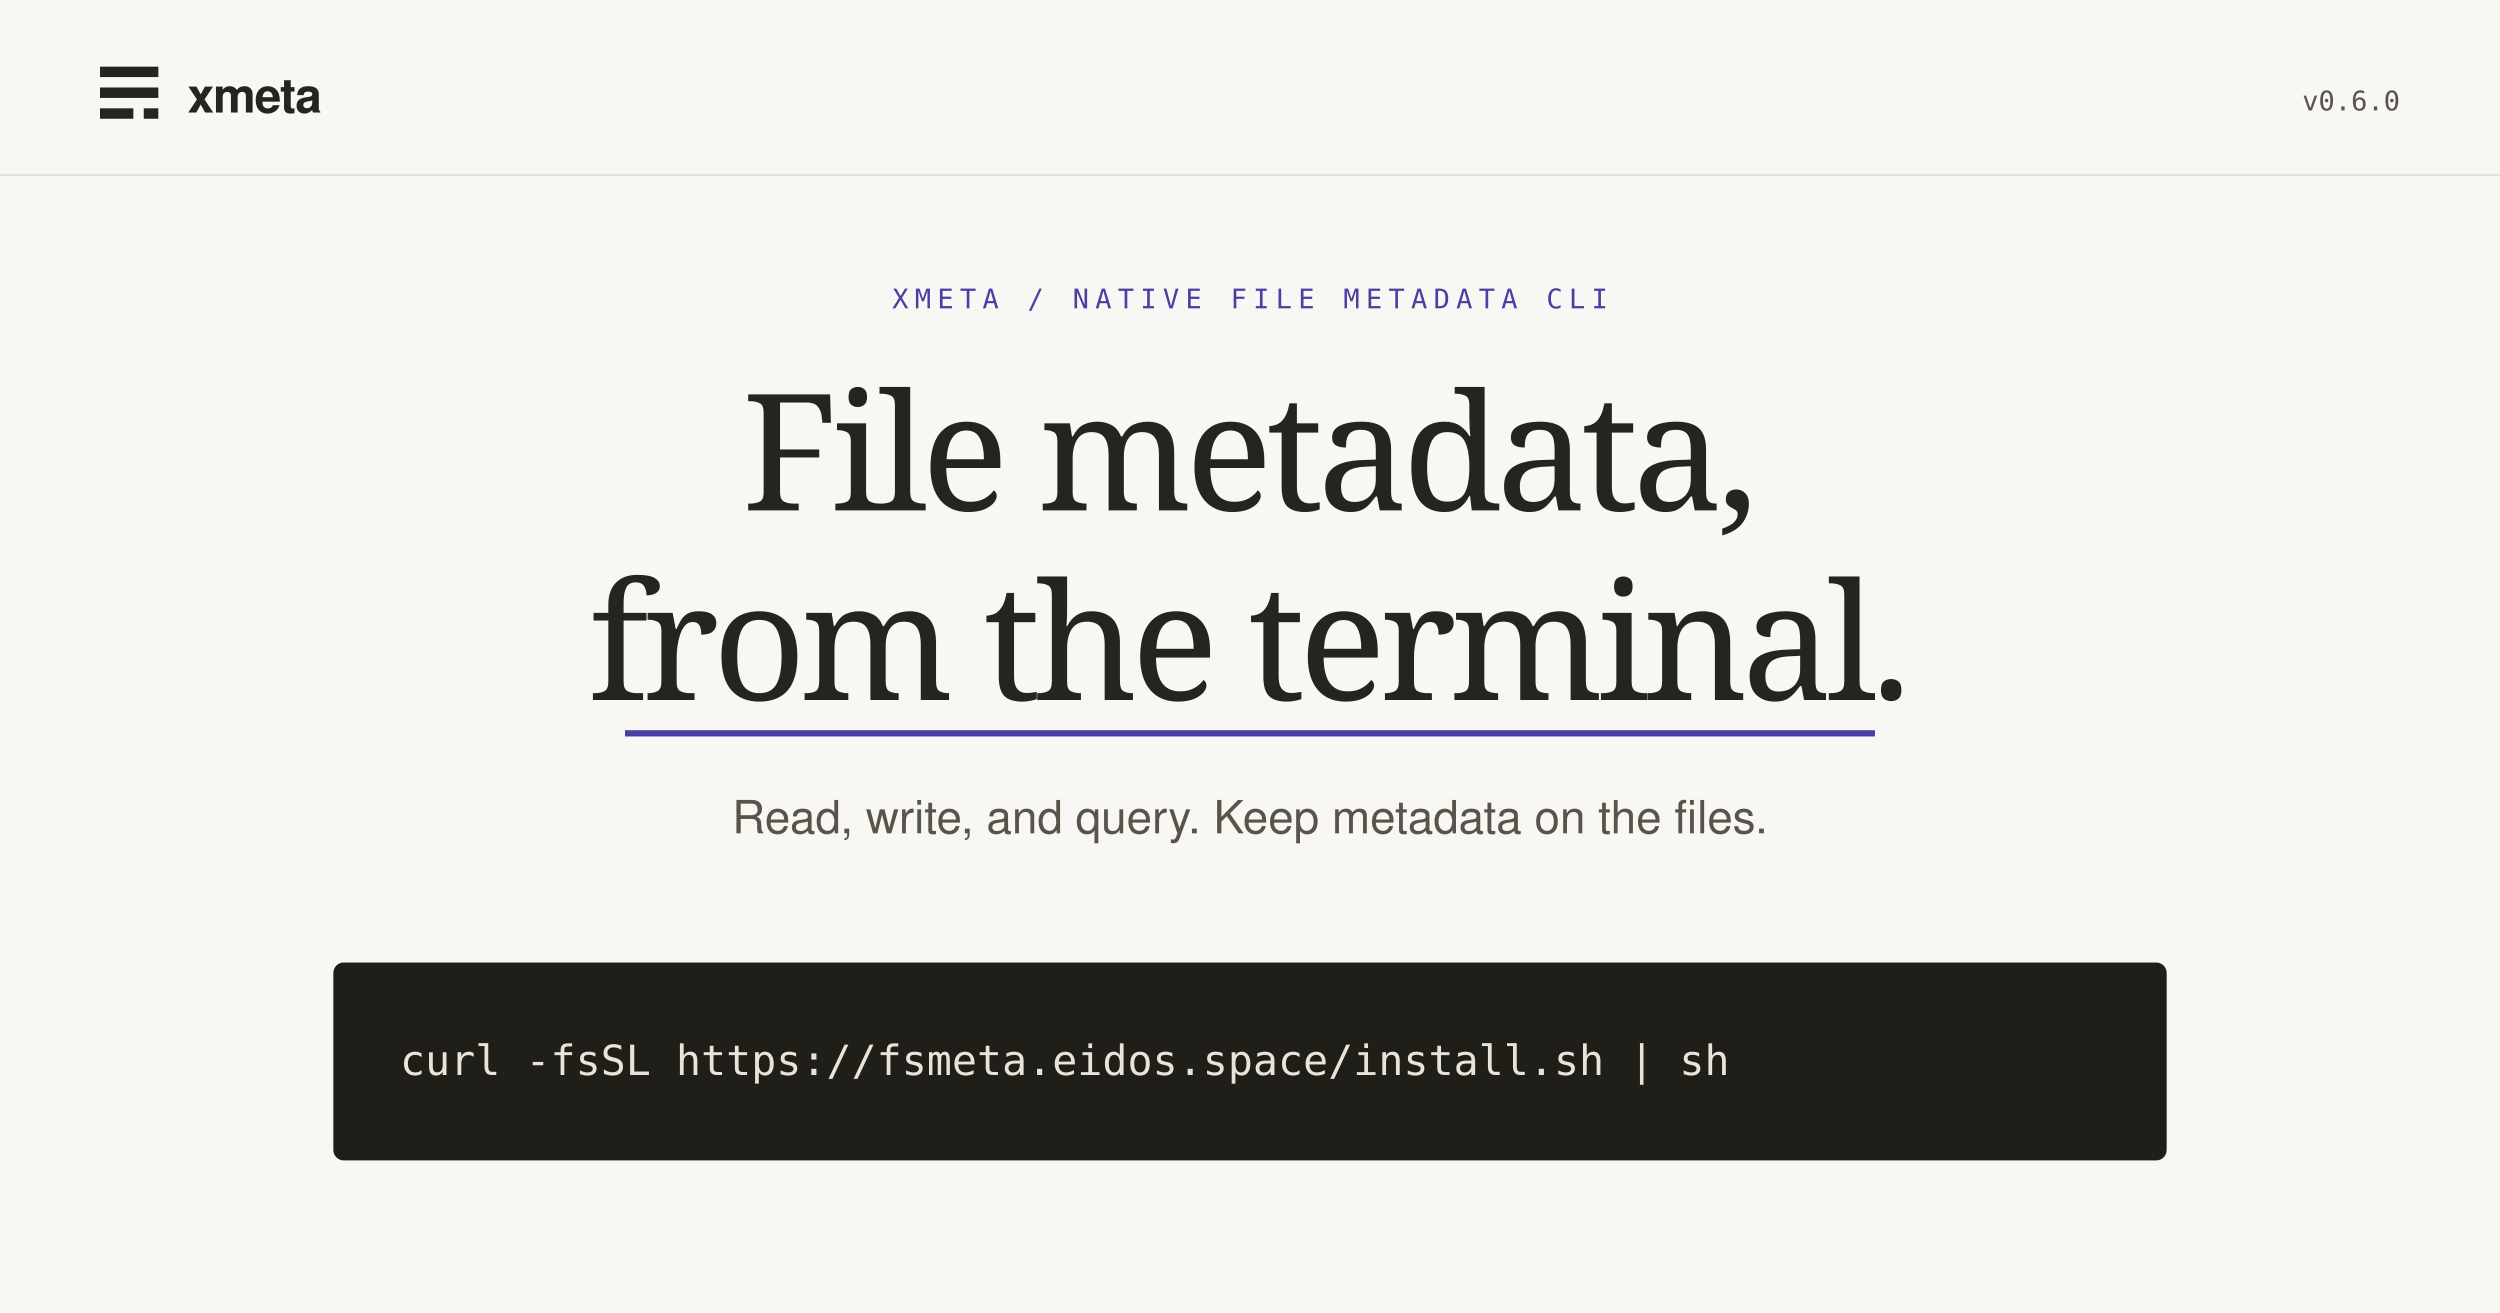
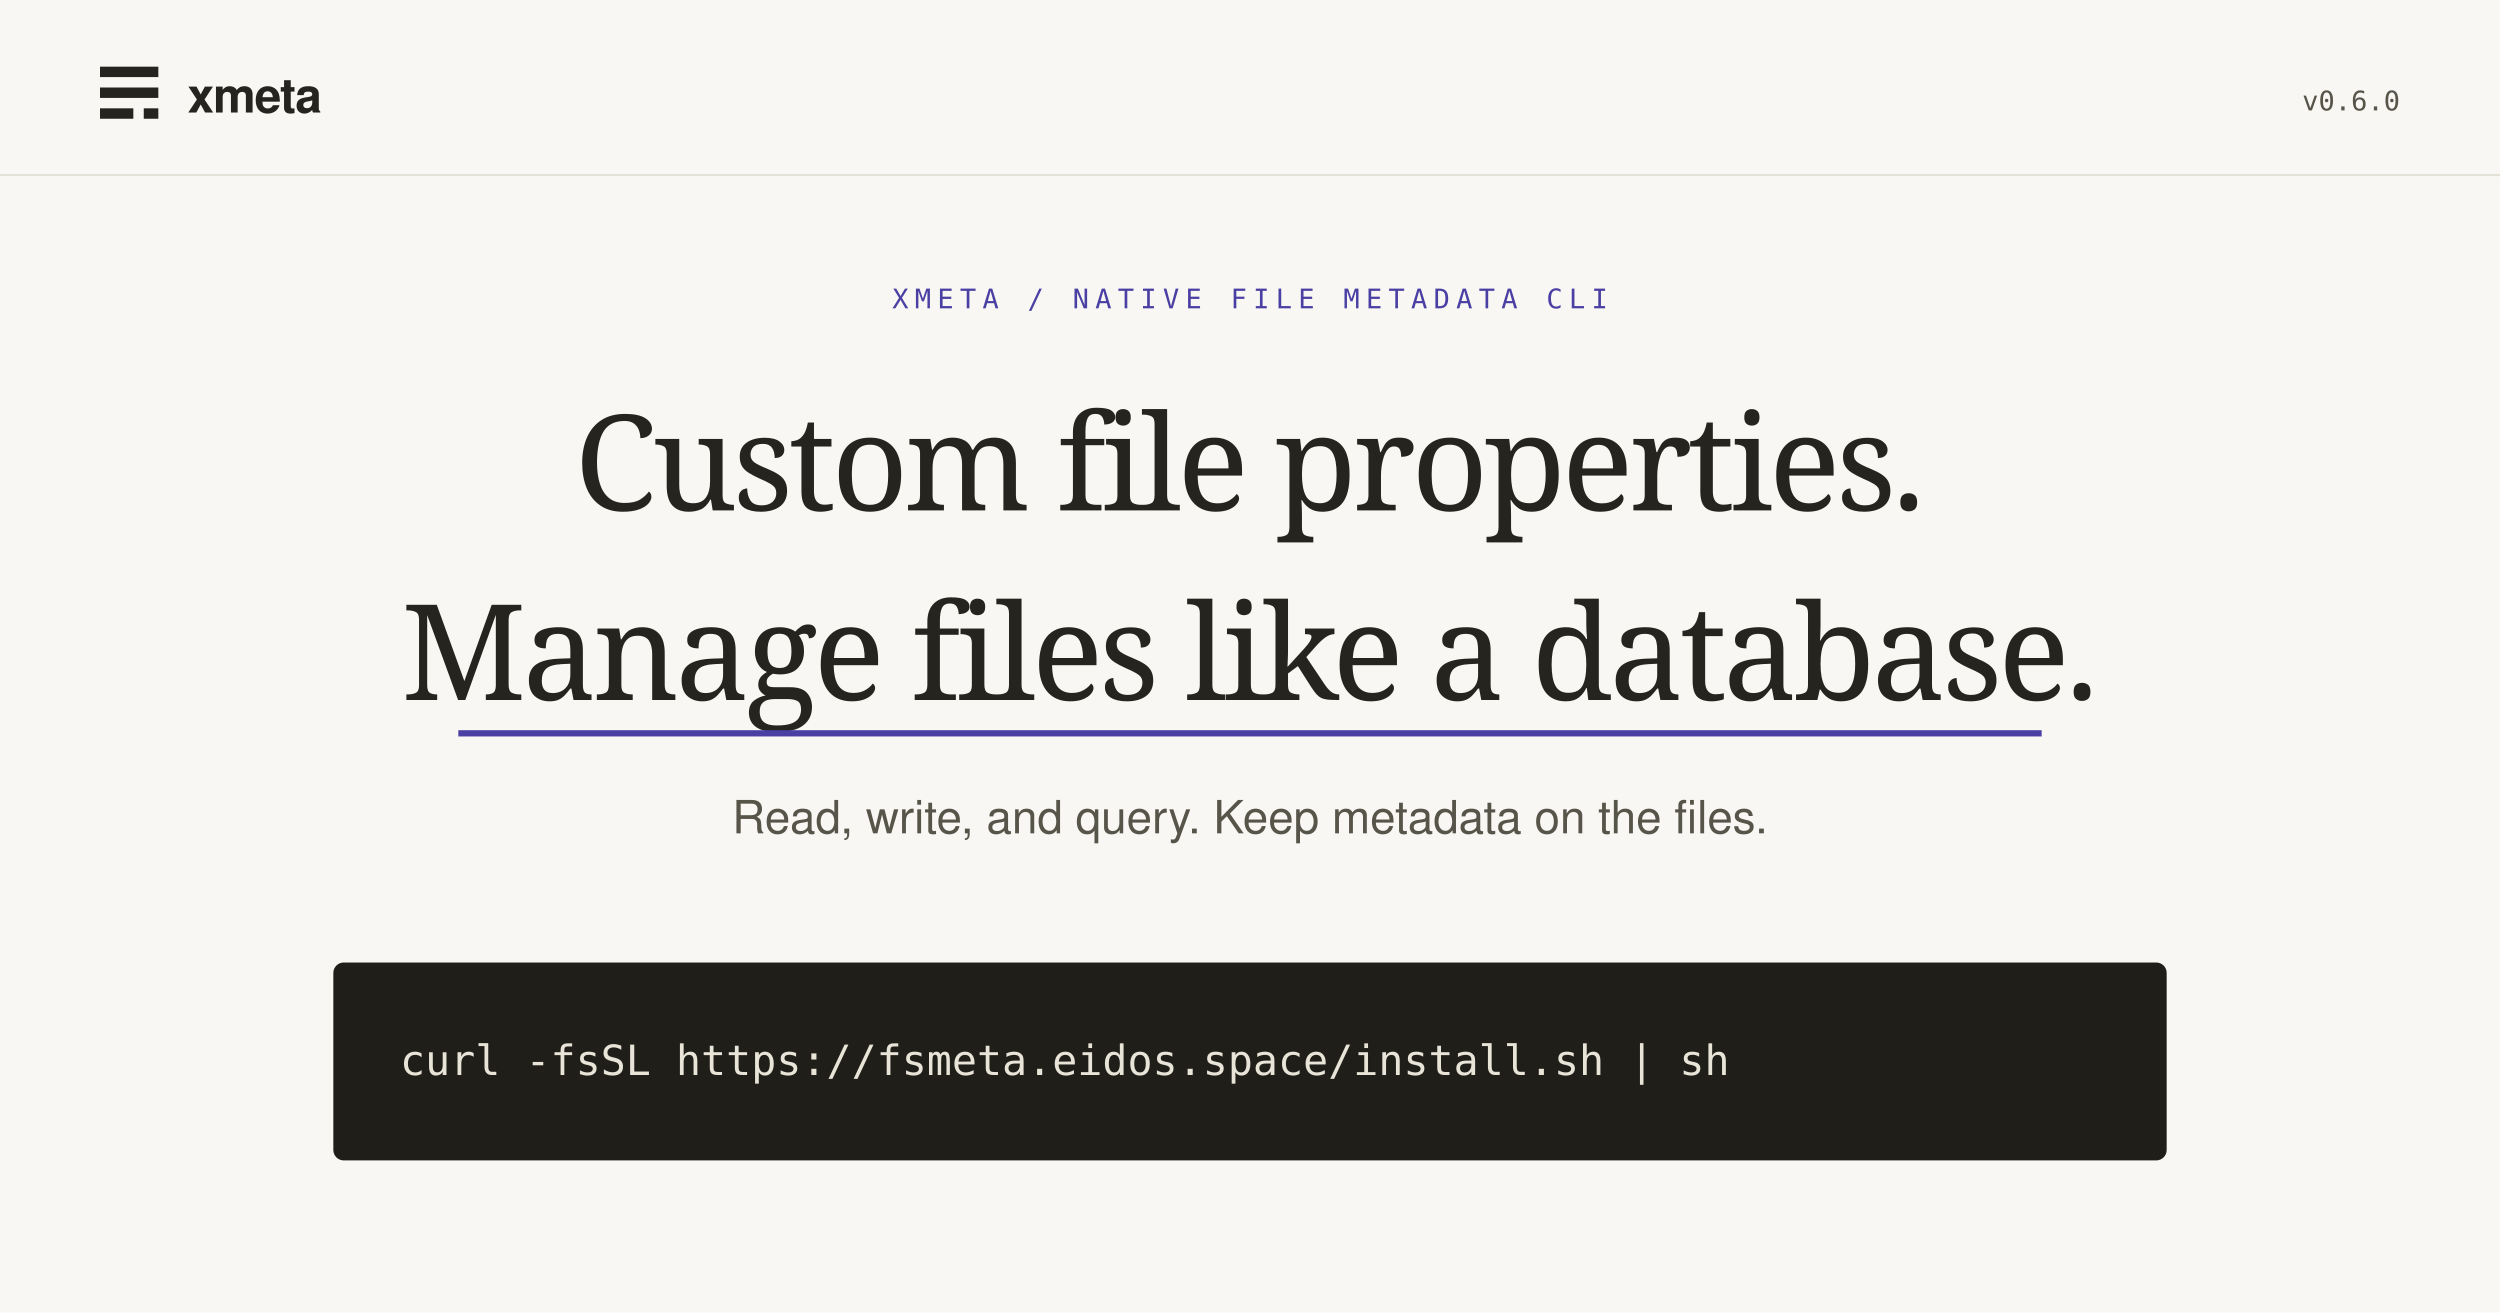
<svg xmlns="http://www.w3.org/2000/svg" width="1200" height="630" viewBox="0 0 1200 630">
  <rect width="1200" height="630" fill="#f8f7f3" />
  <g fill="#26241e">
    <path d="M48 32h28v5H48zm0 10h28v5H48zm0 10h16v5H48zm21 0h7v5h-7z" />
    <text x="90" y="54" font-family="Helvetica,Arial,sans-serif" font-size="23" font-weight="600" letter-spacing="-0.5">xmeta</text>
-     <text x="600" y="245" text-anchor="middle" font-family="Georgia,serif" font-size="78" letter-spacing="-3">File metadata,</text>
-     <text x="600" y="336" text-anchor="middle" font-family="Georgia,serif" font-size="78" letter-spacing="-3">from the terminal.</text>
+     <text x="600" y="245" text-anchor="middle" font-family="Georgia,serif" font-size="64" letter-spacing="-2">Custom file properties.</text>
+     <text x="600" y="336" text-anchor="middle" font-family="Georgia,serif" font-size="64" letter-spacing="-2">Manage files like a database.</text>
  </g>
  <path d="M0 84h1200" stroke="#e4e1d7" />
-   <path d="M300 352h600" stroke="#4a3fa3" stroke-width="3" />
+   <path d="M220 352h760" stroke="#4a3fa3" stroke-width="3" />
  <text x="600" y="148" text-anchor="middle" font-family="monospace" font-size="13" letter-spacing="3" fill="#4a3fa3">XMETA / NATIVE FILE METADATA CLI</text>
  <text x="600" y="400" text-anchor="middle" font-family="Helvetica,Arial,sans-serif" font-size="22" fill="#57544a">Read, write, and query. Keep metadata on the files.</text>
  <rect x="160" y="462" width="880" height="95" rx="5" fill="#201e19" />
  <text x="192" y="516" font-family="monospace" font-size="20" fill="#e8e4d8">curl -fsSL https://fsmeta.eidos.space/install.sh | sh</text>
  <text x="1152" y="53" text-anchor="end" font-family="monospace" font-size="13" fill="#57544a">v0.6.0</text>
</svg>
